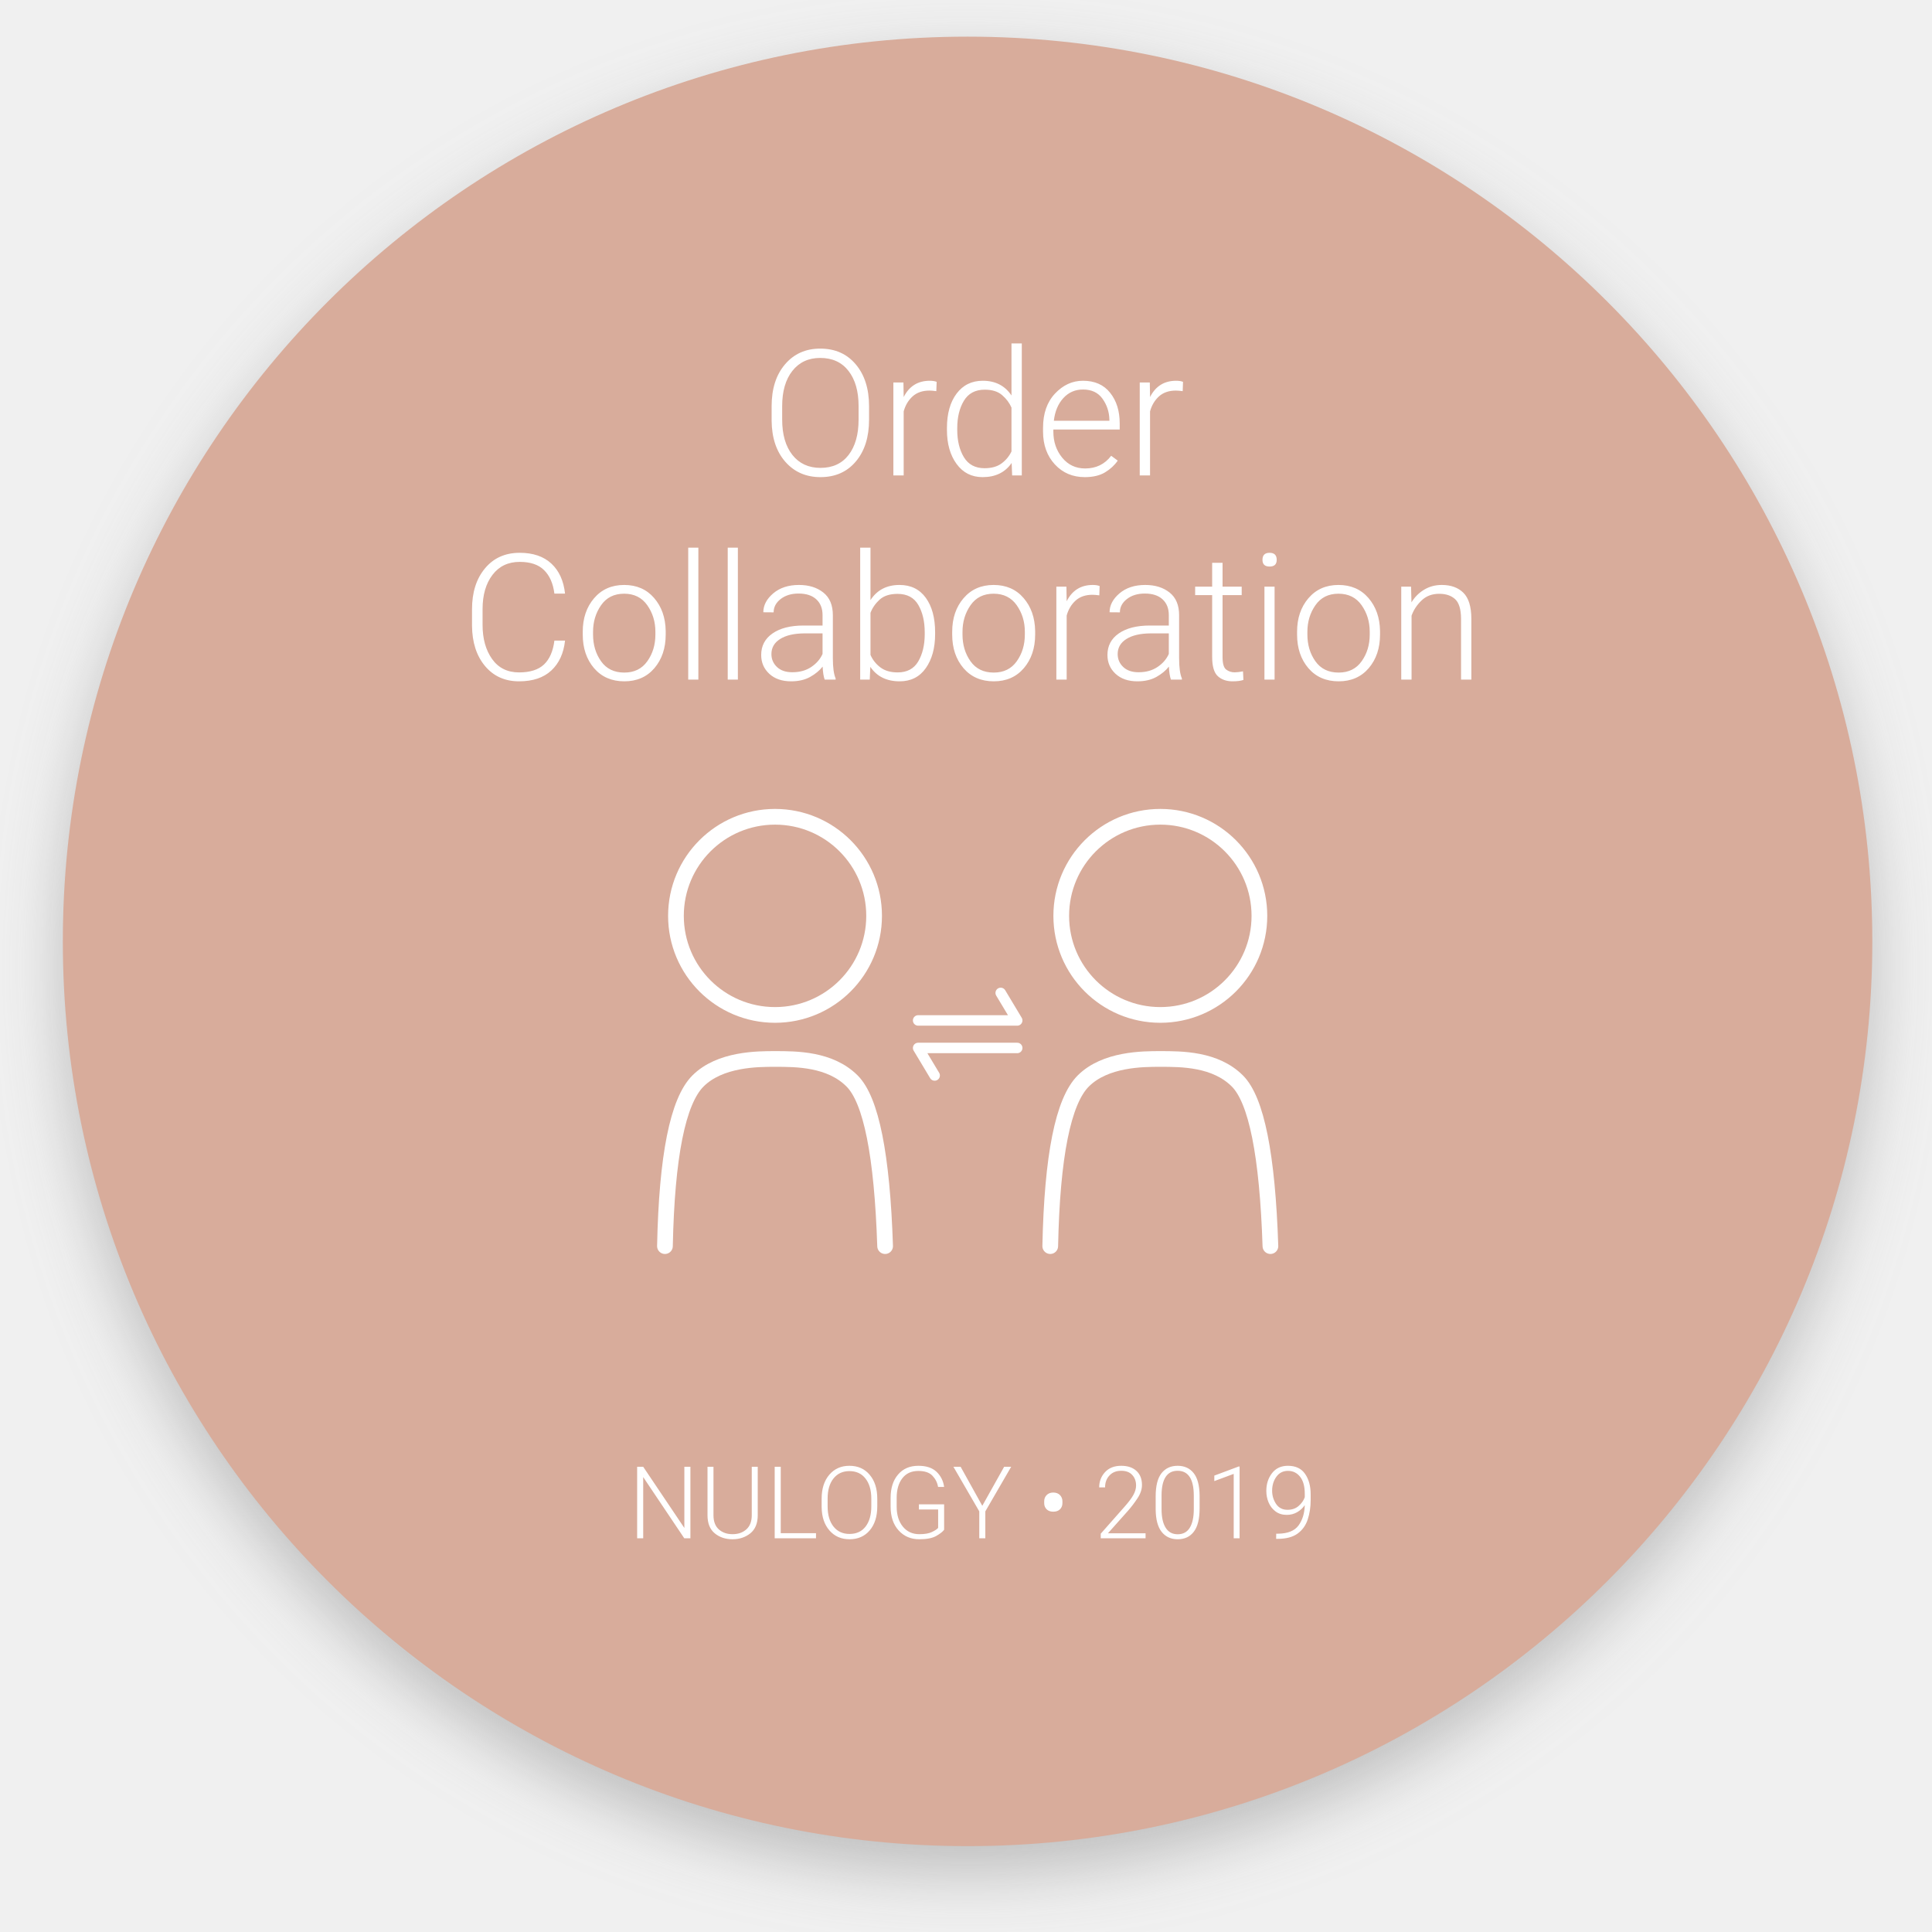
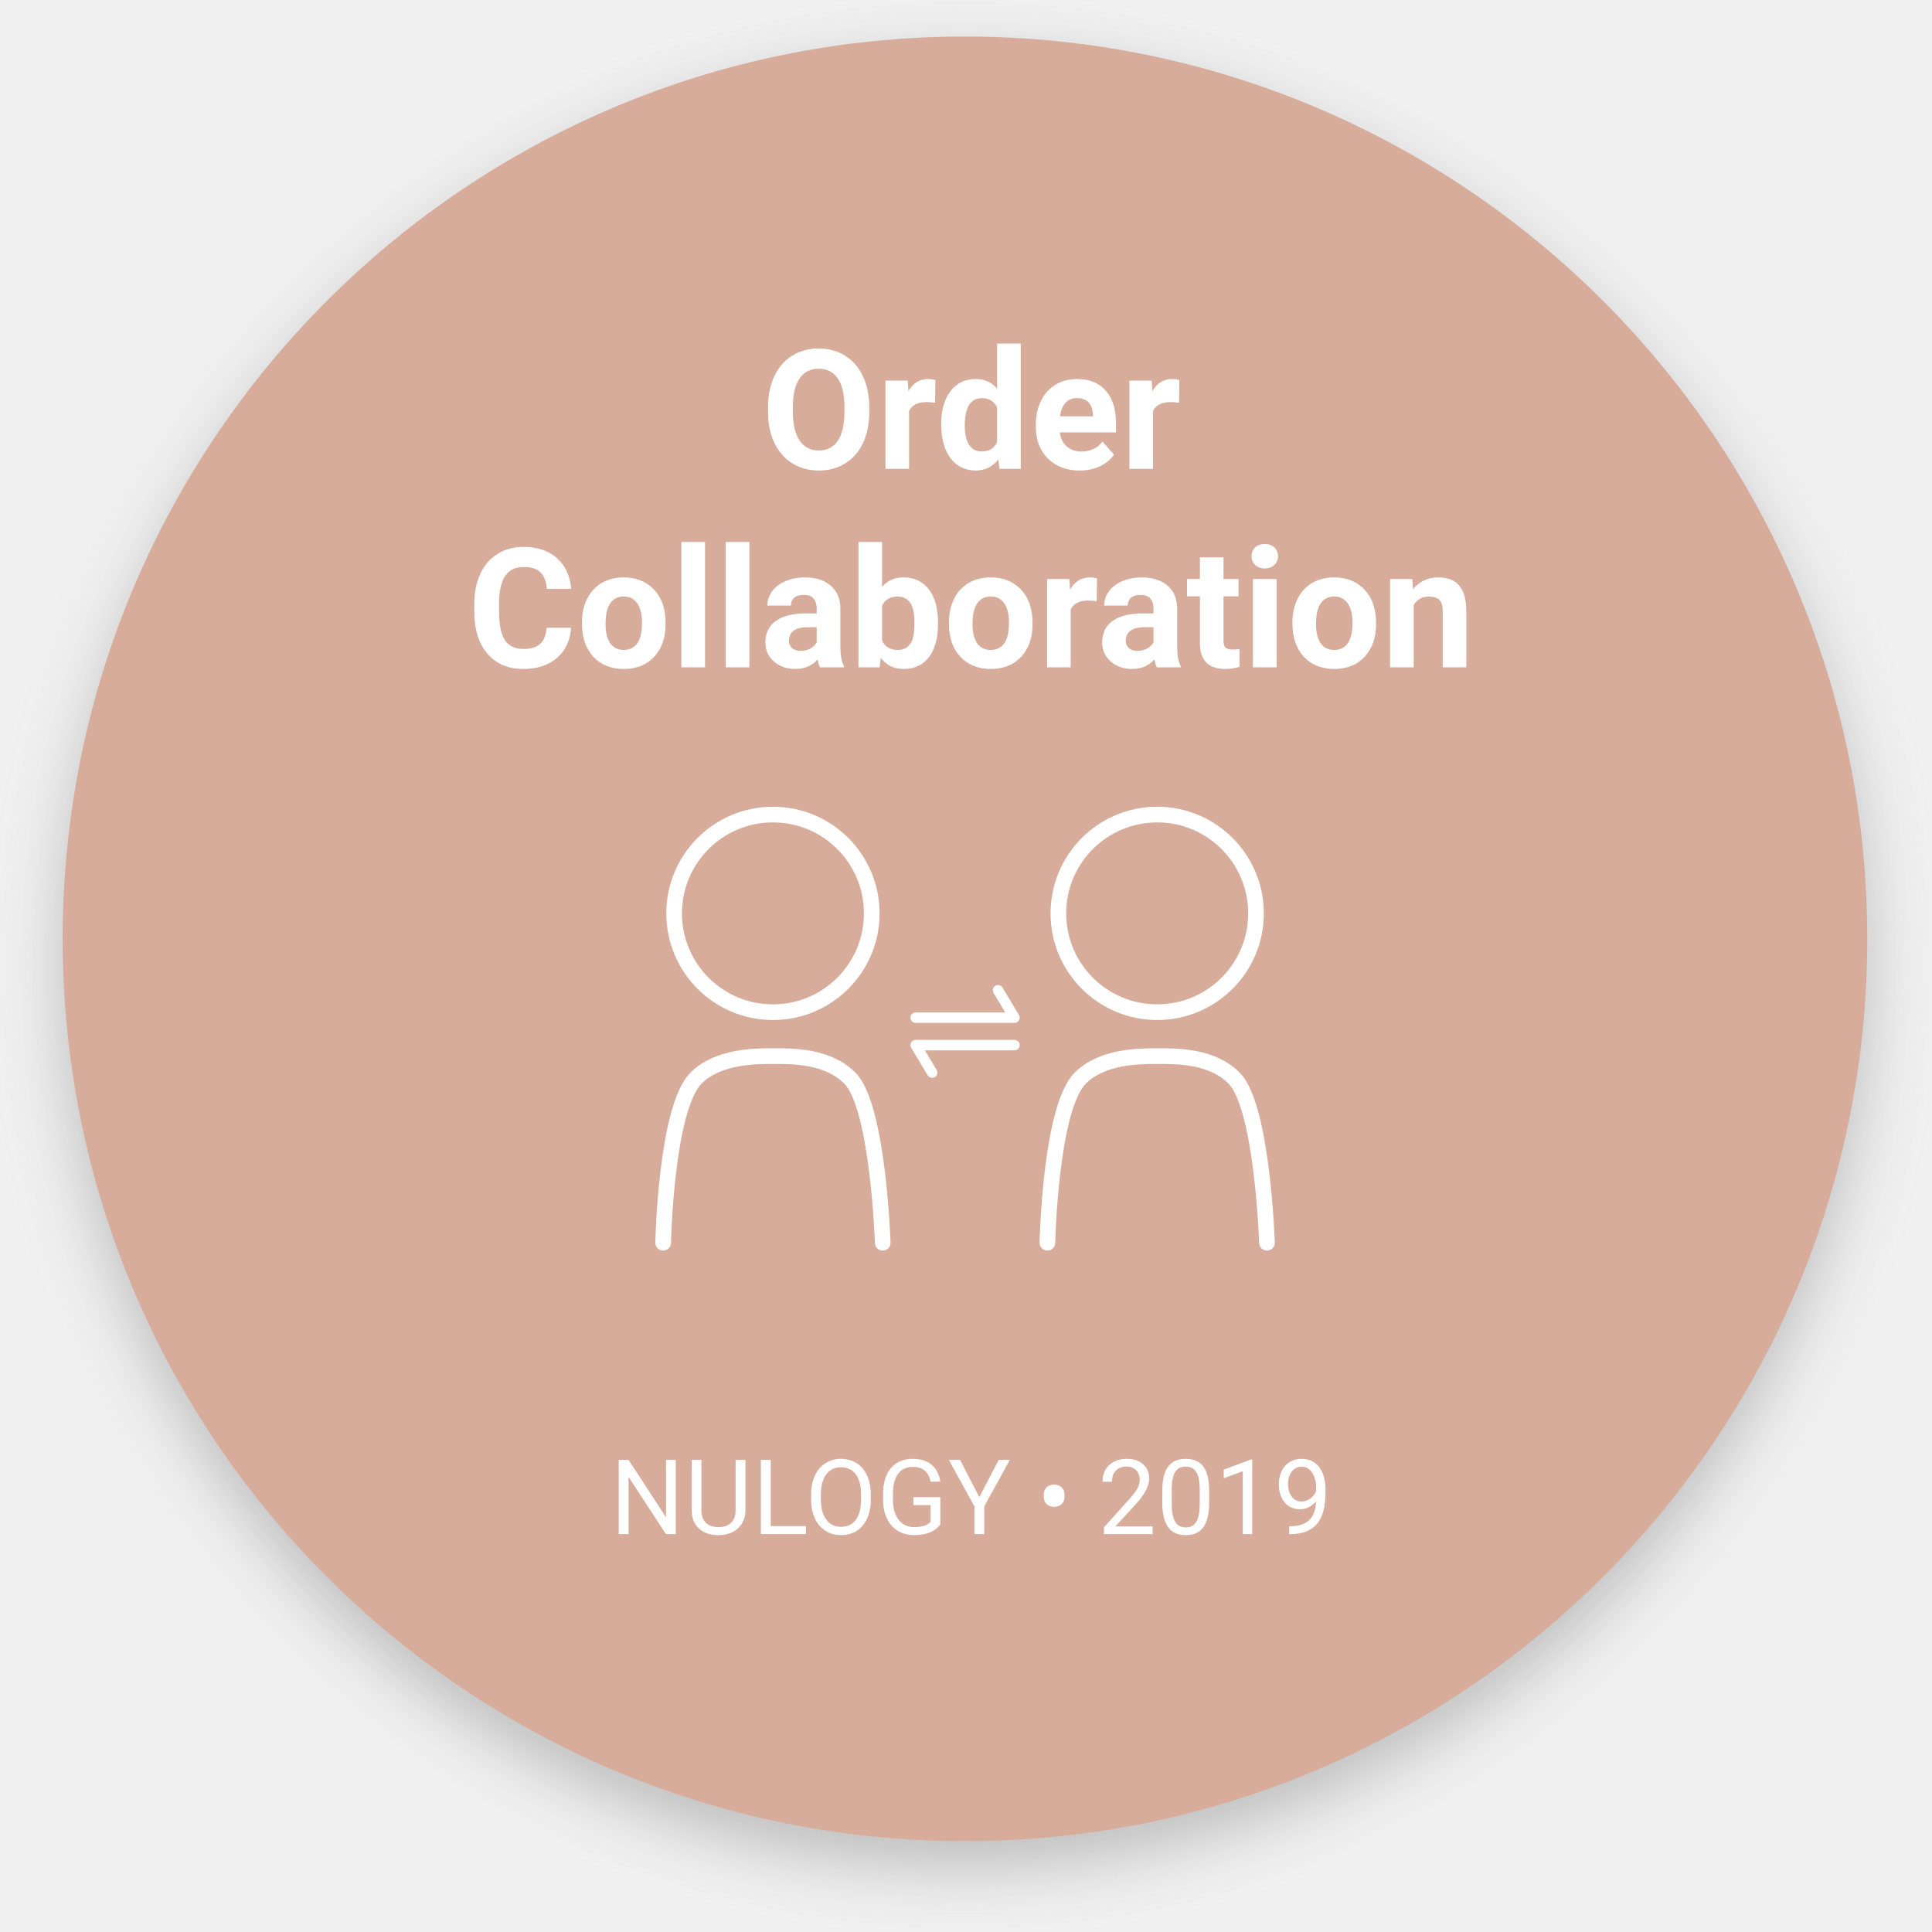
- <svg xmlns="http://www.w3.org/2000/svg" xmlns:xlink="http://www.w3.org/1999/xlink" width="369px" height="369px" viewBox="0 0 369 369" version="1.1">
+ <svg xmlns="http://www.w3.org/2000/svg" width="370" height="370" viewBox="0 0 370 370" fill="none">
+   <g filter="url(#filter0_d)">
+     <circle cx="184.8" cy="179.8" r="172.8" fill="#D8AC9B" />
+   </g>
+   <path d="M166.469 78.941C166.469 81.18 166.073 83.144 165.281 84.831C164.49 86.519 163.354 87.821 161.875 88.737C160.406 89.654 158.719 90.112 156.812 90.112C154.927 90.112 153.245 89.659 151.766 88.753C150.286 87.847 149.141 86.555 148.328 84.878C147.516 83.191 147.104 81.253 147.094 79.066V77.941C147.094 75.701 147.495 73.732 148.297 72.034C149.109 70.326 150.25 69.019 151.719 68.112C153.198 67.196 154.885 66.737 156.781 66.737C158.677 66.737 160.359 67.196 161.828 68.112C163.307 69.019 164.448 70.326 165.25 72.034C166.062 73.732 166.469 75.696 166.469 77.925V78.941ZM161.719 77.909C161.719 75.524 161.292 73.712 160.438 72.472C159.583 71.232 158.365 70.612 156.781 70.612C155.208 70.612 153.995 71.227 153.141 72.456C152.286 73.675 151.854 75.467 151.844 77.831V78.941C151.844 81.264 152.271 83.066 153.125 84.347C153.979 85.628 155.208 86.269 156.812 86.269C158.385 86.269 159.594 85.654 160.438 84.425C161.281 83.186 161.708 81.383 161.719 79.019V77.909Z" fill="white" />
+   <path d="M179.078 77.128C178.464 77.045 177.922 77.003 177.453 77.003C175.745 77.003 174.625 77.581 174.094 78.737V89.8H169.578V72.894H173.844L173.969 74.909C174.875 73.357 176.13 72.581 177.734 72.581C178.234 72.581 178.703 72.649 179.141 72.784L179.078 77.128Z" fill="white" />
+   <path d="M180.25 81.222C180.25 78.587 180.839 76.487 182.016 74.925C183.203 73.362 184.823 72.581 186.875 72.581C188.521 72.581 189.88 73.196 190.953 74.425V65.8H195.484V89.8H191.406L191.188 88.003C190.062 89.409 188.615 90.112 186.844 90.112C184.854 90.112 183.255 89.331 182.047 87.769C180.849 86.196 180.25 84.014 180.25 81.222ZM184.766 81.55C184.766 83.133 185.042 84.347 185.594 85.191C186.146 86.034 186.948 86.456 188 86.456C189.396 86.456 190.38 85.868 190.953 84.691V78.019C190.391 76.842 189.417 76.253 188.031 76.253C185.854 76.253 184.766 78.019 184.766 81.55Z" fill="white" />
+   <path d="M206.766 90.112C204.286 90.112 202.266 89.352 200.703 87.831C199.151 86.311 198.375 84.284 198.375 81.753V81.316C198.375 79.618 198.703 78.102 199.359 76.769C200.016 75.425 200.943 74.394 202.141 73.675C203.349 72.946 204.724 72.581 206.266 72.581C208.578 72.581 210.396 73.311 211.719 74.769C213.052 76.227 213.719 78.295 213.719 80.972V82.816H202.953C203.099 83.92 203.536 84.805 204.266 85.472C205.005 86.139 205.938 86.472 207.062 86.472C208.802 86.472 210.161 85.842 211.141 84.581L213.359 87.066C212.682 88.024 211.766 88.774 210.609 89.316C209.453 89.847 208.172 90.112 206.766 90.112ZM206.25 76.237C205.354 76.237 204.625 76.54 204.062 77.144C203.51 77.748 203.156 78.612 203 79.737H209.281V79.378C209.26 78.378 208.99 77.607 208.469 77.066C207.948 76.514 207.208 76.237 206.25 76.237Z" fill="white" />
+   <path d="M225.797 77.128C225.182 77.045 224.641 77.003 224.172 77.003C222.464 77.003 221.344 77.581 220.812 78.737V89.8H216.297V72.894H220.562L220.688 74.909C221.594 73.357 222.849 72.581 224.453 72.581C224.953 72.581 225.422 72.649 225.859 72.784L225.797 77.128Z" fill="white" />
+   <path d="M109.375 120.222C109.198 122.67 108.292 124.597 106.656 126.003C105.031 127.409 102.885 128.113 100.219 128.113C97.302 128.113 95.005 127.133 93.328 125.175C91.662 123.206 90.828 120.508 90.828 117.081V115.691C90.828 113.503 91.213 111.576 91.984 109.909C92.755 108.243 93.854 106.967 95.281 106.081C96.719 105.185 98.385 104.738 100.281 104.738C102.906 104.738 105.021 105.441 106.625 106.847C108.229 108.253 109.156 110.227 109.406 112.769H104.719C104.604 111.3 104.193 110.238 103.484 109.581C102.786 108.915 101.719 108.581 100.281 108.581C98.719 108.581 97.547 109.144 96.766 110.269C95.995 111.383 95.599 113.118 95.578 115.472V117.191C95.578 119.649 95.948 121.446 96.688 122.581C97.438 123.717 98.615 124.284 100.219 124.284C101.667 124.284 102.745 123.956 103.453 123.3C104.172 122.633 104.583 121.607 104.688 120.222H109.375Z" fill="white" />
+   <path d="M111.453 119.191C111.453 117.514 111.776 116.019 112.422 114.706C113.068 113.394 113.995 112.378 115.203 111.659C116.422 110.941 117.833 110.581 119.438 110.581C121.719 110.581 123.578 111.279 125.016 112.675C126.464 114.071 127.271 115.967 127.438 118.363L127.469 119.519C127.469 122.113 126.745 124.196 125.297 125.769C123.849 127.331 121.906 128.113 119.469 128.113C117.031 128.113 115.083 127.331 113.625 125.769C112.177 124.206 111.453 122.081 111.453 119.394V119.191ZM115.969 119.519C115.969 121.123 116.271 122.352 116.875 123.206C117.479 124.05 118.344 124.472 119.469 124.472C120.562 124.472 121.417 124.055 122.031 123.222C122.646 122.378 122.953 121.034 122.953 119.191C122.953 117.618 122.646 116.399 122.031 115.534C121.417 114.67 120.552 114.238 119.438 114.238C118.333 114.238 117.479 114.67 116.875 115.534C116.271 116.389 115.969 117.717 115.969 119.519Z" fill="white" />
+   <path d="M135.016 127.8H130.484V103.8H135.016V127.8Z" fill="white" />
+   <path d="M143.516 127.8H138.984V103.8H143.516V127.8Z" fill="white" />
+   <path d="M157.047 127.8C156.839 127.394 156.688 126.889 156.594 126.284C155.5 127.503 154.078 128.113 152.328 128.113C150.672 128.113 149.297 127.633 148.203 126.675C147.12 125.717 146.578 124.508 146.578 123.05C146.578 121.258 147.24 119.883 148.562 118.925C149.896 117.967 151.818 117.482 154.328 117.472H156.406V116.503C156.406 115.722 156.203 115.097 155.797 114.628C155.401 114.159 154.771 113.925 153.906 113.925C153.146 113.925 152.547 114.107 152.109 114.472C151.682 114.837 151.469 115.337 151.469 115.972H146.953C146.953 114.993 147.255 114.087 147.859 113.253C148.464 112.42 149.318 111.769 150.422 111.3C151.526 110.821 152.766 110.581 154.141 110.581C156.224 110.581 157.875 111.107 159.094 112.159C160.323 113.201 160.938 114.67 160.938 116.566V123.894C160.948 125.498 161.172 126.712 161.609 127.534V127.8H157.047ZM153.312 124.659C153.979 124.659 154.594 124.514 155.156 124.222C155.719 123.92 156.135 123.519 156.406 123.019V120.113H154.719C152.458 120.113 151.255 120.894 151.109 122.456L151.094 122.722C151.094 123.284 151.292 123.748 151.688 124.113C152.083 124.477 152.625 124.659 153.312 124.659Z" fill="white" />
+   <path d="M179.641 119.503C179.641 122.212 179.062 124.326 177.906 125.847C176.75 127.357 175.135 128.113 173.062 128.113C171.229 128.113 169.766 127.409 168.672 126.003L168.469 127.8H164.406V103.8H168.922V112.409C169.964 111.191 171.333 110.581 173.031 110.581C175.094 110.581 176.708 111.342 177.875 112.863C179.052 114.373 179.641 116.503 179.641 119.253V119.503ZM175.125 119.175C175.125 117.467 174.854 116.222 174.312 115.441C173.771 114.649 172.964 114.253 171.891 114.253C170.453 114.253 169.464 114.842 168.922 116.019V122.691C169.474 123.878 170.474 124.472 171.922 124.472C173.38 124.472 174.339 123.753 174.797 122.316C175.016 121.628 175.125 120.581 175.125 119.175Z" fill="white" />
+   <path d="M181.734 119.191C181.734 117.514 182.057 116.019 182.703 114.706C183.349 113.394 184.276 112.378 185.484 111.659C186.703 110.941 188.115 110.581 189.719 110.581C192 110.581 193.859 111.279 195.297 112.675C196.745 114.071 197.552 115.967 197.719 118.363L197.75 119.519C197.75 122.113 197.026 124.196 195.578 125.769C194.13 127.331 192.188 128.113 189.75 128.113C187.312 128.113 185.365 127.331 183.906 125.769C182.458 124.206 181.734 122.081 181.734 119.394V119.191ZM186.25 119.519C186.25 121.123 186.552 122.352 187.156 123.206C187.76 124.05 188.625 124.472 189.75 124.472C190.844 124.472 191.698 124.055 192.312 123.222C192.927 122.378 193.234 121.034 193.234 119.191C193.234 117.618 192.927 116.399 192.312 115.534C191.698 114.67 190.833 114.238 189.719 114.238C188.615 114.238 187.76 114.67 187.156 115.534C186.552 116.389 186.25 117.717 186.25 119.519Z" fill="white" />
+   <path d="M210.031 115.128C209.417 115.045 208.875 115.003 208.406 115.003C206.698 115.003 205.578 115.581 205.047 116.738V127.8H200.531V110.894H204.797L204.922 112.909C205.828 111.357 207.083 110.581 208.688 110.581C209.188 110.581 209.656 110.649 210.094 110.784L210.031 115.128Z" fill="white" />
+   <path d="M221.547 127.8C221.339 127.394 221.188 126.889 221.094 126.284C220 127.503 218.578 128.113 216.828 128.113C215.172 128.113 213.797 127.633 212.703 126.675C211.62 125.717 211.078 124.508 211.078 123.05C211.078 121.258 211.74 119.883 213.062 118.925C214.396 117.967 216.318 117.482 218.828 117.472H220.906V116.503C220.906 115.722 220.703 115.097 220.297 114.628C219.901 114.159 219.271 113.925 218.406 113.925C217.646 113.925 217.047 114.107 216.609 114.472C216.182 114.837 215.969 115.337 215.969 115.972H211.453C211.453 114.993 211.755 114.087 212.359 113.253C212.964 112.42 213.818 111.769 214.922 111.3C216.026 110.821 217.266 110.581 218.641 110.581C220.724 110.581 222.375 111.107 223.594 112.159C224.823 113.201 225.438 114.67 225.438 116.566V123.894C225.448 125.498 225.672 126.712 226.109 127.534V127.8H221.547ZM217.812 124.659C218.479 124.659 219.094 124.514 219.656 124.222C220.219 123.92 220.635 123.519 220.906 123.019V120.113H219.219C216.958 120.113 215.755 120.894 215.609 122.456L215.594 122.722C215.594 123.284 215.792 123.748 216.188 124.113C216.583 124.477 217.125 124.659 217.812 124.659Z" fill="white" />
+   <path d="M234.312 106.738V110.894H237.203V114.206H234.312V122.644C234.312 123.269 234.432 123.717 234.672 123.988C234.911 124.258 235.37 124.394 236.047 124.394C236.547 124.394 236.99 124.357 237.375 124.284V127.706C236.49 127.977 235.578 128.113 234.641 128.113C231.474 128.113 229.859 126.514 229.797 123.316V114.206H227.328V110.894H229.797V106.738H234.312Z" fill="white" />
+   <path d="M244.484 127.8H239.953V110.894H244.484V127.8ZM239.688 106.519C239.688 105.842 239.911 105.284 240.359 104.847C240.818 104.409 241.438 104.191 242.219 104.191C242.99 104.191 243.604 104.409 244.062 104.847C244.521 105.284 244.75 105.842 244.75 106.519C244.75 107.206 244.516 107.769 244.047 108.206C243.589 108.644 242.979 108.863 242.219 108.863C241.458 108.863 240.844 108.644 240.375 108.206C239.917 107.769 239.688 107.206 239.688 106.519Z" fill="white" />
+   <path d="M247.516 119.191C247.516 117.514 247.839 116.019 248.484 114.706C249.13 113.394 250.057 112.378 251.266 111.659C252.484 110.941 253.896 110.581 255.5 110.581C257.781 110.581 259.641 111.279 261.078 112.675C262.526 114.071 263.333 115.967 263.5 118.363L263.531 119.519C263.531 122.113 262.807 124.196 261.359 125.769C259.911 127.331 257.969 128.113 255.531 128.113C253.094 128.113 251.146 127.331 249.688 125.769C248.24 124.206 247.516 122.081 247.516 119.394V119.191ZM252.031 119.519C252.031 121.123 252.333 122.352 252.938 123.206C253.542 124.05 254.406 124.472 255.531 124.472C256.625 124.472 257.479 124.055 258.094 123.222C258.708 122.378 259.016 121.034 259.016 119.191C259.016 117.618 258.708 116.399 258.094 115.534C257.479 114.67 256.615 114.238 255.5 114.238C254.396 114.238 253.542 114.67 252.938 115.534C252.333 116.389 252.031 117.717 252.031 119.519Z" fill="white" />
+   <path d="M270.469 110.894L270.609 112.847C271.818 111.337 273.438 110.581 275.469 110.581C277.26 110.581 278.594 111.107 279.469 112.159C280.344 113.212 280.792 114.784 280.812 116.878V127.8H276.297V116.988C276.297 116.029 276.089 115.337 275.672 114.909C275.255 114.472 274.562 114.253 273.594 114.253C272.323 114.253 271.37 114.795 270.734 115.878V127.8H266.219V110.894H270.469Z" fill="white" />
+   <circle cx="148.026" cy="174.923" r="18.923" stroke="white" stroke-width="3" />
+   <path d="M127 238C127 238 127.534 212.235 133.308 206.461C137.513 202.256 144.701 202.256 148.026 202.256C152.102 202.256 158.538 202.256 162.744 206.461C168.196 211.914 169.051 238 169.051 238" stroke="white" stroke-width="3" stroke-linecap="round" stroke-linejoin="round" />
+   <circle cx="221.615" cy="174.923" r="18.923" stroke="white" stroke-width="3" />
+   <path d="M200.59 238C200.59 238 201.123 212.235 206.897 206.461C211.103 202.256 218.29 202.256 221.615 202.256C225.692 202.256 232.128 202.256 236.333 206.461C241.786 211.914 242.641 238 242.641 238" stroke="white" stroke-width="3" stroke-linecap="round" stroke-linejoin="round" />
+   <path d="M175.359 194.897H194.282L191.128 189.641" stroke="white" stroke-width="2" stroke-linecap="round" stroke-linejoin="round" />
+   <path d="M194.282 200.154H175.359L178.513 205.41" stroke="white" stroke-width="2" stroke-linecap="round" stroke-linejoin="round" />
+   <path d="M129.418 293.8H127.533L120.375 282.843V293.8H118.49V279.581H120.375L127.553 290.587V279.581H129.418V293.8Z" fill="white" />
+   <path d="M142.758 279.581V289.249C142.751 290.59 142.328 291.687 141.488 292.54C140.655 293.393 139.522 293.872 138.09 293.976L137.592 293.995C136.036 293.995 134.796 293.575 133.871 292.736C132.947 291.896 132.478 290.74 132.465 289.269V279.581H134.32V289.21C134.32 290.239 134.604 291.04 135.17 291.613C135.736 292.179 136.544 292.462 137.592 292.462C138.653 292.462 139.464 292.179 140.023 291.613C140.59 291.046 140.873 290.249 140.873 289.22V279.581H142.758Z" fill="white" />
+   <path d="M147.602 292.267H154.34V293.8H145.717V279.581H147.602V292.267Z" fill="white" />
+   <path d="M166.771 287.15C166.771 288.543 166.537 289.76 166.068 290.802C165.6 291.837 164.936 292.628 164.076 293.175C163.217 293.722 162.214 293.995 161.068 293.995C159.949 293.995 158.956 293.722 158.09 293.175C157.224 292.622 156.55 291.837 156.068 290.822C155.593 289.799 155.349 288.618 155.336 287.277V286.251C155.336 284.884 155.574 283.676 156.049 282.628C156.524 281.58 157.195 280.779 158.061 280.226C158.933 279.666 159.929 279.386 161.049 279.386C162.188 279.386 163.191 279.663 164.057 280.216C164.929 280.763 165.6 281.56 166.068 282.609C166.537 283.65 166.771 284.865 166.771 286.251V287.15ZM164.906 286.232C164.906 284.545 164.568 283.253 163.891 282.355C163.214 281.45 162.266 280.997 161.049 280.997C159.864 280.997 158.93 281.45 158.246 282.355C157.569 283.253 157.221 284.503 157.201 286.105V287.15C157.201 288.784 157.543 290.07 158.227 291.007C158.917 291.938 159.864 292.404 161.068 292.404C162.279 292.404 163.217 291.964 163.881 291.085C164.545 290.2 164.887 288.934 164.906 287.286V286.232Z" fill="white" />
+   <path d="M180.082 291.935C179.6 292.625 178.926 293.142 178.061 293.488C177.201 293.826 176.199 293.995 175.053 293.995C173.894 293.995 172.865 293.725 171.967 293.185C171.068 292.638 170.372 291.863 169.877 290.861C169.389 289.858 169.138 288.696 169.125 287.374V286.134C169.125 283.992 169.623 282.332 170.619 281.154C171.622 279.975 173.028 279.386 174.838 279.386C176.322 279.386 177.517 279.767 178.422 280.529C179.327 281.284 179.88 282.358 180.082 283.751H178.207C177.855 281.87 176.736 280.929 174.848 280.929C173.591 280.929 172.637 281.372 171.986 282.257C171.342 283.136 171.016 284.412 171.01 286.085V287.247C171.01 288.842 171.374 290.112 172.104 291.056C172.833 291.993 173.819 292.462 175.062 292.462C175.766 292.462 176.381 292.384 176.908 292.228C177.436 292.072 177.872 291.808 178.217 291.437V288.243H174.926V286.72H180.082V291.935Z" fill="white" />
+   <path d="M187.553 286.72L191.264 279.581H193.393L188.49 288.497V293.8H186.615V288.497L181.713 279.581H183.861L187.553 286.72Z" fill="white" />
+   <path d="M199.887 286.261C199.887 285.695 200.066 285.229 200.424 284.865C200.788 284.5 201.27 284.318 201.869 284.318C202.462 284.318 202.943 284.497 203.314 284.855C203.686 285.206 203.871 285.685 203.871 286.29V286.652C203.871 287.218 203.692 287.68 203.334 288.038C202.976 288.396 202.491 288.575 201.879 288.575C201.273 288.575 200.788 288.396 200.424 288.038C200.066 287.674 199.887 287.205 199.887 286.632V286.261Z" fill="white" />
+   <path d="M220.736 293.8H211.42V292.501L216.342 287.032C217.071 286.206 217.572 285.535 217.846 285.021C218.126 284.5 218.266 283.963 218.266 283.409C218.266 282.667 218.041 282.059 217.592 281.583C217.143 281.108 216.544 280.87 215.795 280.87C214.896 280.87 214.197 281.128 213.695 281.642C213.201 282.15 212.953 282.859 212.953 283.771H211.146C211.146 282.462 211.566 281.404 212.406 280.597C213.253 279.79 214.382 279.386 215.795 279.386C217.117 279.386 218.161 279.734 218.93 280.431C219.698 281.121 220.082 282.042 220.082 283.195C220.082 284.594 219.19 286.261 217.406 288.195L213.598 292.325H220.736V293.8Z" fill="white" />
+   <path d="M231.566 287.736C231.566 289.851 231.205 291.424 230.482 292.452C229.76 293.481 228.63 293.995 227.094 293.995C225.577 293.995 224.454 293.494 223.725 292.491C222.995 291.482 222.618 289.978 222.592 287.98V285.568C222.592 283.478 222.953 281.925 223.676 280.909C224.398 279.894 225.531 279.386 227.074 279.386C228.604 279.386 229.73 279.878 230.453 280.861C231.176 281.837 231.547 283.348 231.566 285.392V287.736ZM229.76 285.265C229.76 283.735 229.545 282.622 229.115 281.925C228.686 281.222 228.005 280.87 227.074 280.87C226.15 280.87 225.476 281.219 225.053 281.915C224.63 282.612 224.411 283.683 224.398 285.128V288.019C224.398 289.555 224.62 290.691 225.062 291.427C225.512 292.156 226.189 292.521 227.094 292.521C227.986 292.521 228.646 292.176 229.076 291.486C229.512 290.795 229.74 289.708 229.76 288.224V285.265Z" fill="white" />
+   <path d="M239.818 293.8H238.002V281.759L234.359 283.097V281.456L239.535 279.513H239.818V293.8Z" fill="white" />
+   <path d="M252.035 287.55C251.658 287.999 251.205 288.361 250.678 288.634C250.157 288.907 249.584 289.044 248.959 289.044C248.139 289.044 247.423 288.842 246.811 288.439C246.205 288.035 245.736 287.469 245.404 286.74C245.072 286.004 244.906 285.193 244.906 284.308C244.906 283.357 245.085 282.501 245.443 281.74C245.808 280.978 246.322 280.395 246.986 279.991C247.65 279.588 248.425 279.386 249.311 279.386C250.717 279.386 251.824 279.913 252.631 280.968C253.445 282.016 253.852 283.448 253.852 285.265V285.792C253.852 288.559 253.305 290.581 252.211 291.857C251.117 293.126 249.467 293.777 247.26 293.81H246.908V292.286H247.289C248.78 292.26 249.926 291.873 250.727 291.124C251.527 290.369 251.964 289.178 252.035 287.55ZM249.252 287.55C249.857 287.55 250.414 287.365 250.922 286.993C251.436 286.622 251.811 286.163 252.045 285.616V284.894C252.045 283.709 251.788 282.745 251.273 282.003C250.759 281.261 250.108 280.89 249.32 280.89C248.526 280.89 247.888 281.196 247.406 281.808C246.924 282.413 246.684 283.214 246.684 284.21C246.684 285.18 246.915 285.981 247.377 286.613C247.846 287.238 248.471 287.55 249.252 287.55Z" fill="white" />
  <defs>
-     <circle id="path-1" cx="172.8" cy="172.8" r="172.8" />
-     <filter x="-5.9%" y="-4.5%" width="111.9%" height="111.9%" filterUnits="objectBoundingBox" id="filter-2">
-       <feOffset dx="0" dy="5" in="SourceAlpha" result="shadowOffsetOuter1" />
-       <feGaussianBlur stdDeviation="6" in="shadowOffsetOuter1" result="shadowBlurOuter1" />
-       <feColorMatrix values="0 0 0 0 0.553   0 0 0 0 0.553   0 0 0 0 0.553  0 0 0 0.5 0" type="matrix" in="shadowBlurOuter1" />
+     <filter id="filter0_d" x="0" y="0" width="369.6" height="369.6" filterUnits="userSpaceOnUse" color-interpolation-filters="sRGB">
+       <feFlood flood-opacity="0" result="BackgroundImageFix" />
+       <feColorMatrix in="SourceAlpha" type="matrix" values="0 0 0 0 0 0 0 0 0 0 0 0 0 0 0 0 0 0 127 0" />
+       <feOffset dy="5" />
+       <feGaussianBlur stdDeviation="6" />
+       <feColorMatrix type="matrix" values="0 0 0 0 0.553 0 0 0 0 0.553 0 0 0 0 0.553 0 0 0 0.5 0" />
+       <feBlend mode="normal" in2="BackgroundImageFix" result="effect1_dropShadow" />
+       <feBlend mode="normal" in="SourceGraphic" in2="effect1_dropShadow" result="shape" />
    </filter>
  </defs>
-   <g id="mobile" stroke="none" stroke-width="1" fill="none" fill-rule="evenodd">
-     <g id="order-collaboration" transform="translate(12, 7)">
-       <g id="Oval">
-         <use fill="black" fill-opacity="1" filter="url(#filter-2)" xlink:href="#path-1" />
-         <use fill="#D8AC9B" fill-rule="evenodd" xlink:href="#path-1" />
-       </g>
-       <text id="Order-Collaboration" font-family="Roboto-Light, Roboto" font-size="33.6" font-weight="300" fill="#FFFFFF">
-         <tspan x="133.312" y="83.8">Order </tspan>
-         <tspan x="75.981" y="122.8">Collaboration</tspan>
-       </text>
-       <g id="Group-8" transform="translate(115, 149)" stroke="#FFFFFF">
-         <circle id="Oval" stroke-width="3" cx="21.026" cy="18.923" r="18.923" />
-         <path d="M0,82 C0.356,64.824 2.458,54.311 6.308,50.462 C10.513,46.256 17.701,46.256 21.026,46.256 C25.102,46.256 31.538,46.256 35.744,50.462 C39.379,54.097 41.481,64.609 42.051,82" id="Line-6" stroke-width="3" stroke-linecap="round" stroke-linejoin="round" />
-         <circle id="Oval" stroke-width="3" cx="94.615" cy="18.923" r="18.923" />
-         <path d="M73.59,82 C73.946,64.824 76.048,54.311 79.897,50.462 C84.103,46.256 91.29,46.256 94.615,46.256 C98.692,46.256 105.128,46.256 109.333,50.462 C112.968,54.097 115.071,64.609 115.641,82" id="Line-6" stroke-width="3" stroke-linecap="round" stroke-linejoin="round" />
-         <polyline id="Line-7" stroke-width="2" stroke-linecap="round" stroke-linejoin="round" points="48.359 38.897 67.282 38.897 64.128 33.641" />
-         <polyline id="Line-7" stroke-width="2" stroke-linecap="round" stroke-linejoin="round" transform="translate(57.82051, 46.78205) scale(-1, -1) translate(-57.82051, -46.78205) " points="48.359 49.41 67.282 49.41 64.128 44.154" />
-       </g>
-       <text id="Nulogy-•-2019" font-family="Roboto-Light, Roboto" font-size="19.2" font-weight="300" fill="#FFFFFF">
-         <tspan x="107.958" y="286.8">NULOGY • 2019 </tspan>
-       </text>
-     </g>
-   </g>
</svg>
